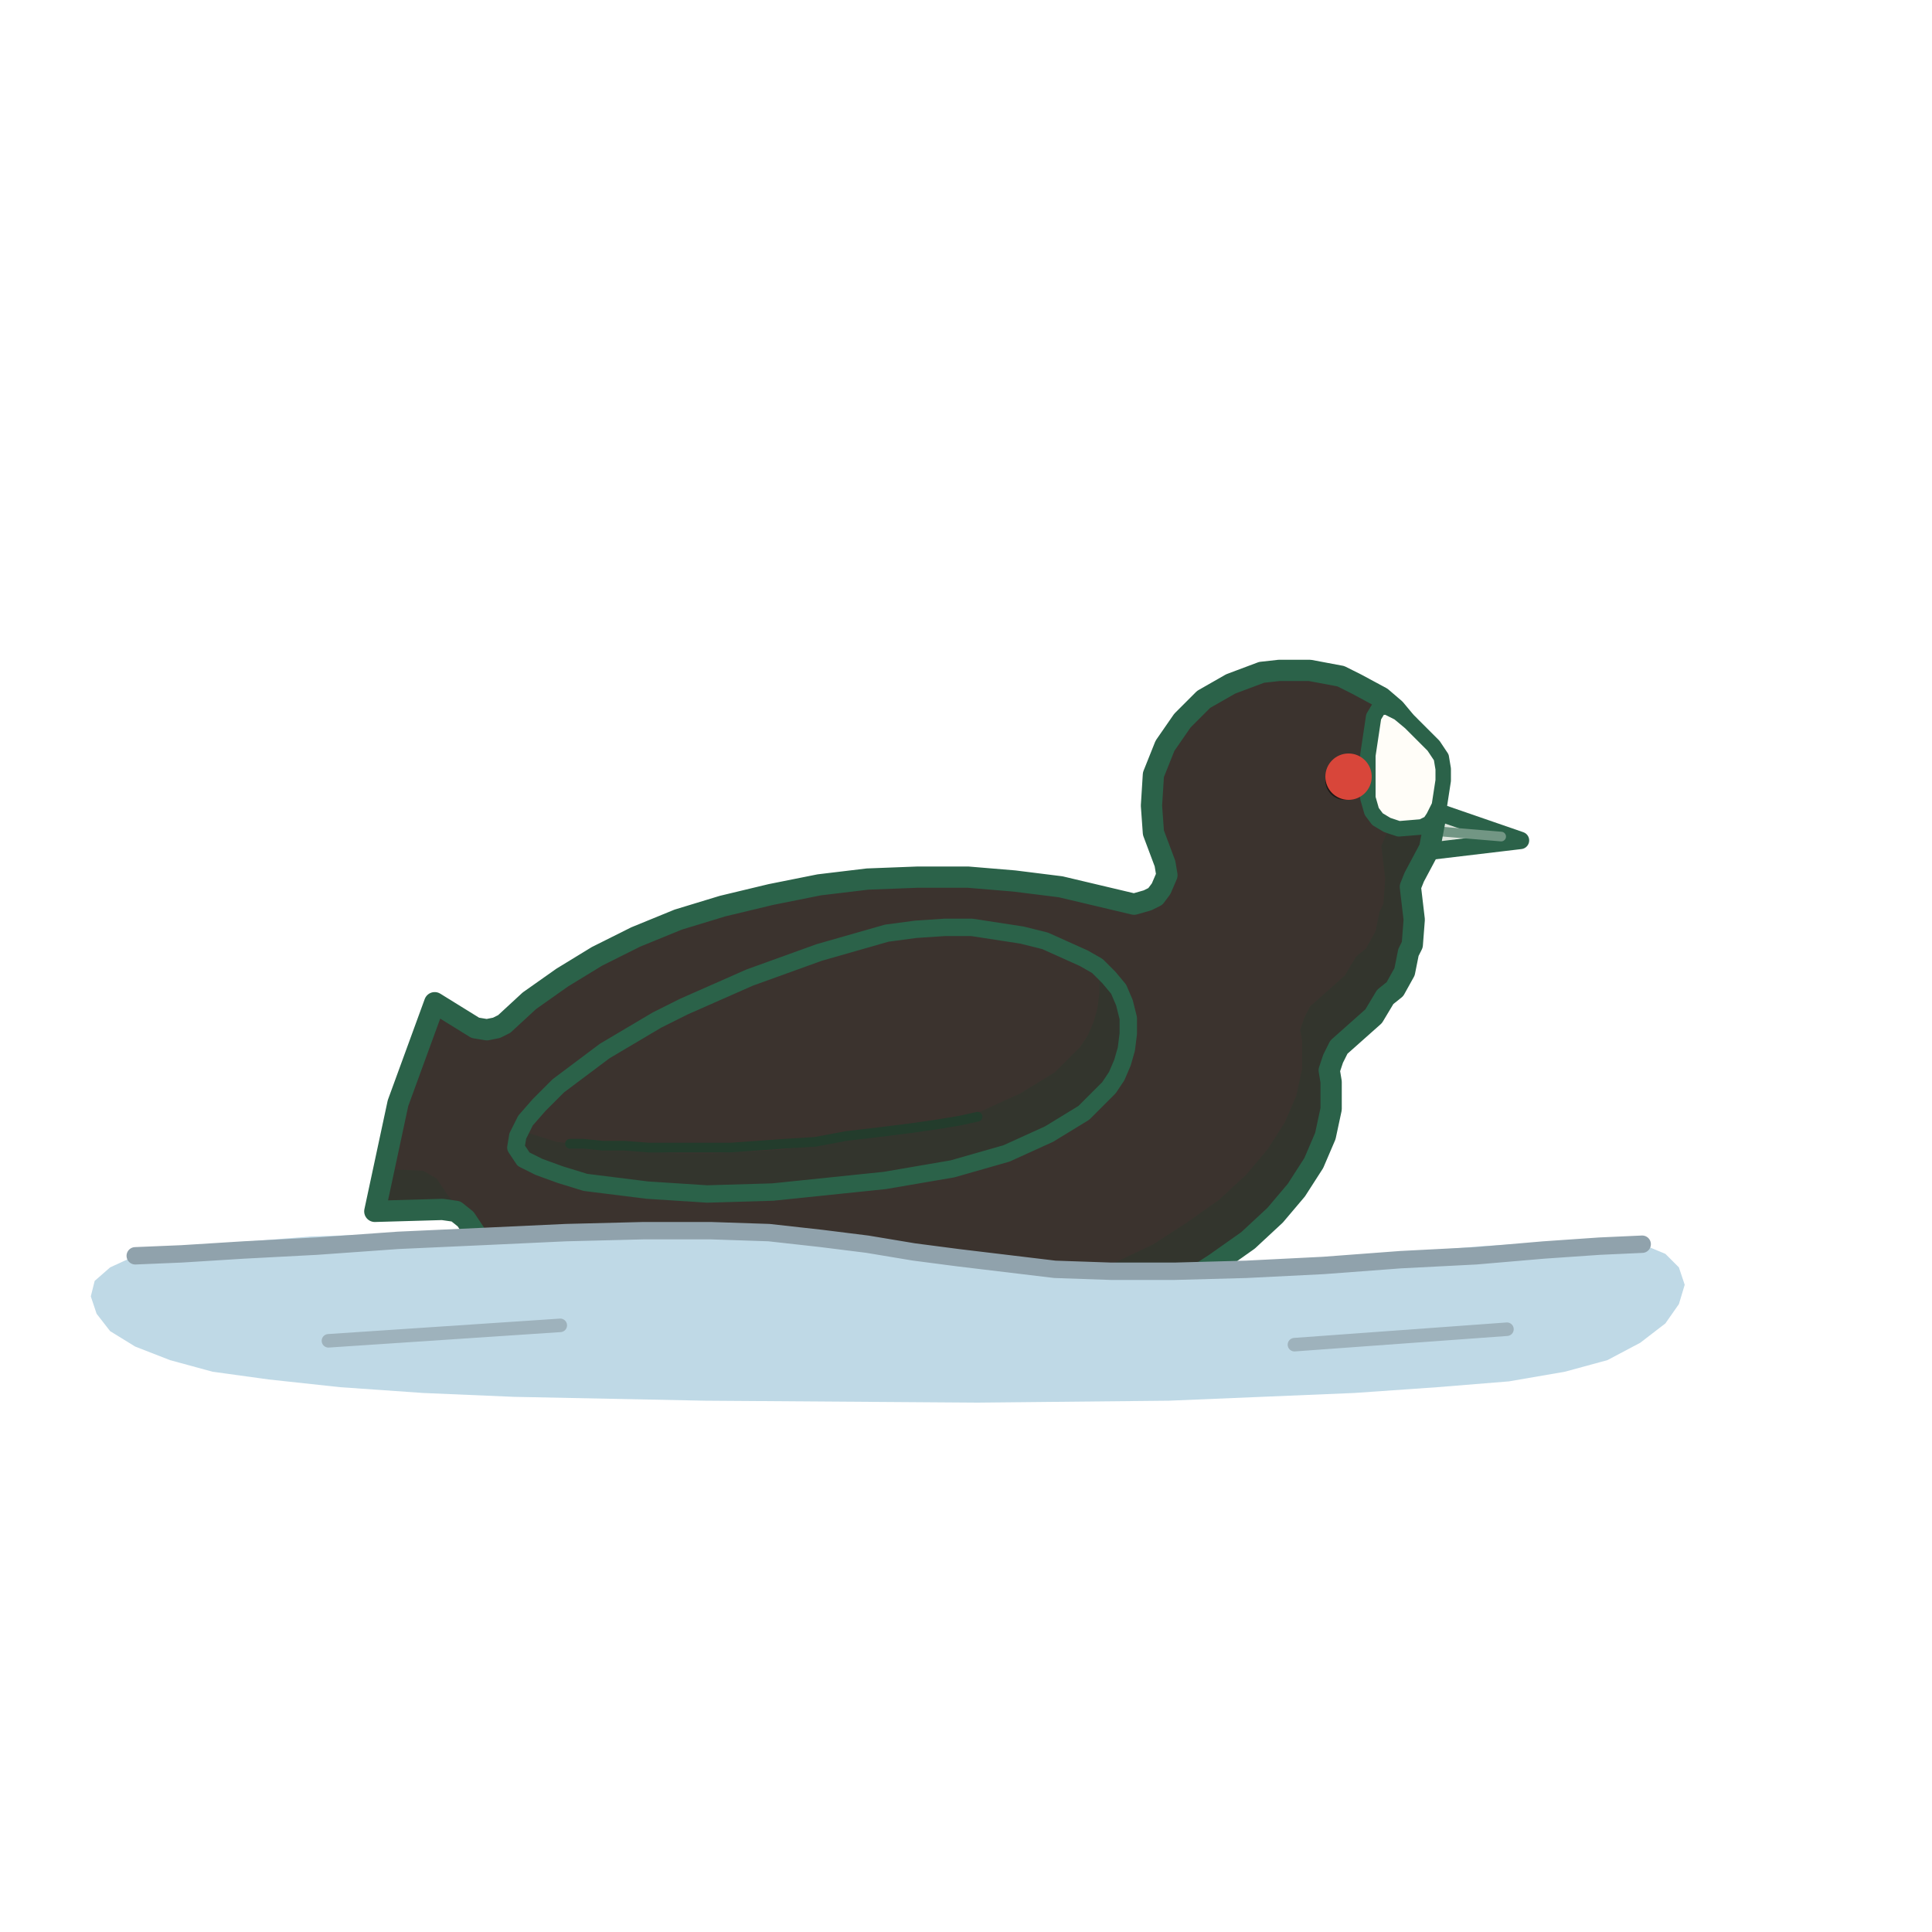
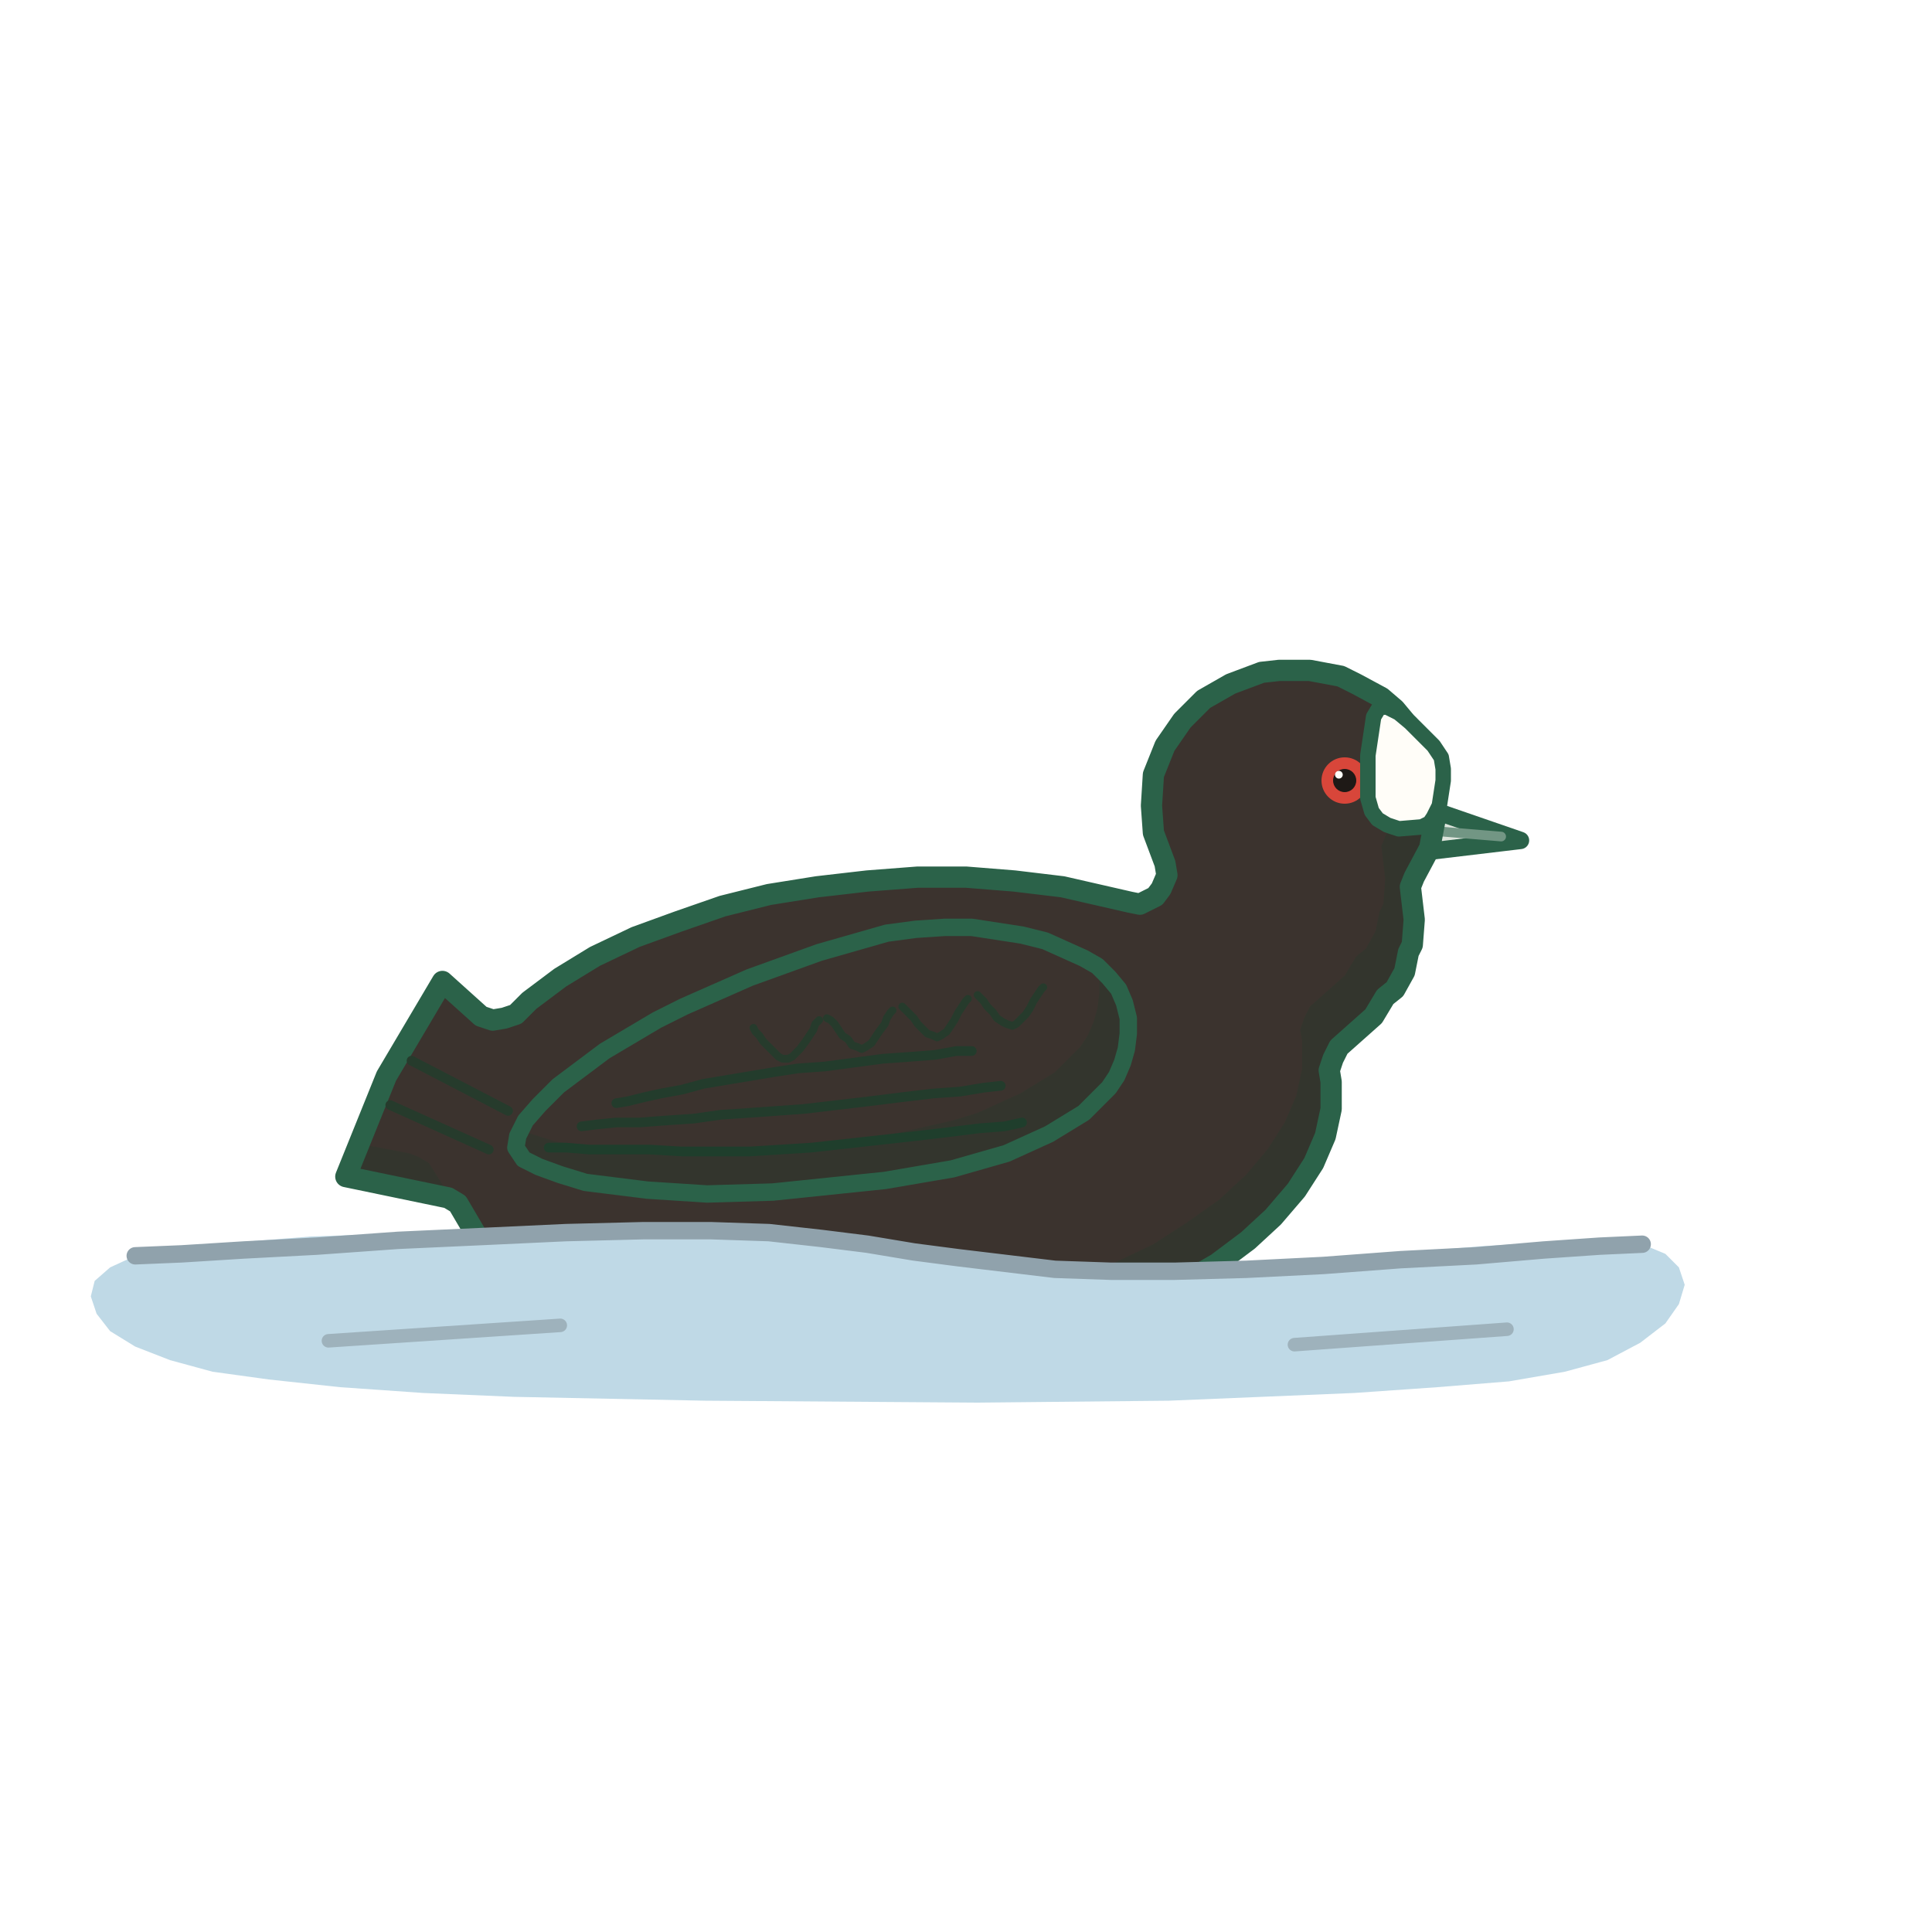
<svg xmlns="http://www.w3.org/2000/svg" width="100" height="100" viewBox="0 0 100 100">
  <g stroke-linecap="round" stroke-linejoin="round">
    <path d="M70.3,40.6 L78.7,43.5 L70.3,44.5 Z" fill="#FFFDF8" stroke="none" />
    <path d="M70.3,44.5 L70.3,42.3 L73.8,41.8 L78.7,43.5 Z" fill="#06472A" fill-opacity="0.13" stroke="none" />
    <path d="M70.3,40.6 L78.7,43.5 L70.3,44.5 Z" fill="none" stroke="#2B6249" stroke-width="0.9" />
    <path d="M71.7,42.8 L77.7,43.3" fill="none" stroke="#729684" stroke-width="0.5" />
-     <path d="M19.4,62.7 L20.6,57.1 L22.5,51.9 L24.6,53.2 L25.2,53.3 L25.7,53.2 L26.1,53 L27.4,51.8 L29.1,50.6 L30.9,49.5 L32.9,48.5 L35.1,47.6 L37.4,46.9 L39.9,46.3 L42.4,45.8 L44.9,45.5 L47.5,45.4 L50.1,45.4 L52.5,45.6 L54.9,45.9 L58.7,46.8 L59.4,46.6 L59.8,46.4 L60.1,46 L60.4,45.3 L60.3,44.7 L59.7,43.1 L59.6,41.7 L59.7,40.1 L60.3,38.6 L61.2,37.3 L62.3,36.2 L63.7,35.4 L65.3,34.8 L66.2,34.7 L67.8,34.7 L69.4,35 L70.2,35.4 L71.5,36.1 L72.2,36.7 L73.2,37.9 L73.9,39.3 L74.3,40.8 L74.3,42.3 L74,43.9 L73.2,45.4 L73,45.9 L73.2,47.6 L73.1,48.9 L72.9,49.3 L72.7,50.3 L72.2,51.2 L71.7,51.6 L71.1,52.6 L69.3,54.2 L69,54.8 L68.8,55.4 L68.9,56 L68.9,57.4 L68.6,58.8 L68,60.2 L67.1,61.6 L66,62.9 L64.6,64.2 L62.9,65.4 L61.2,66.5 L59.1,67.5 L56.9,68.4 L54.6,69.1 L52.1,69.7 L49.6,70.2 L47.1,70.5 L44.5,70.6 L41.9,70.6 L39.4,70.4 L37,70.1 L34.7,69.6 L32.5,69 L30.5,68.2 L28.7,67.3 L27.1,66.3 L25.8,65.2 L24.7,64 L24.1,63.1 L23.6,62.7 L22.9,62.6 Z" fill="#3B332E" stroke="none" />
-     <path d="M28.8,62.7 L23.7,62.8 L22.9,62.6 L19.4,62.7 L20.6,57.1 L22.5,51.9 L24.4,53.1 L25,53.3 L30.5,56.9 L29,62.6 Z" fill="#3B332E" stroke="none" />
+     <path d="M17.9,60.9 L20,55.7 L22.9,50.8 L24.9,52.6 L25.5,52.8 L26.1,52.7 L26.7,52.5 L27.4,51.8 L29,50.6 L30.8,49.5 L32.9,48.5 L35.1,47.7 L37.4,46.9 L39.8,46.3 L42.3,45.9 L44.9,45.6 L47.5,45.4 L50,45.4 L52.5,45.6 L55,45.9 L58.5,46.7 L59,46.8 L59.4,46.6 L59.8,46.4 L60.1,46 L60.4,45.3 L60.3,44.7 L59.7,43.1 L59.6,41.7 L59.7,40.1 L60.3,38.6 L61.2,37.3 L62.3,36.2 L63.7,35.4 L65.3,34.8 L66.2,34.7 L67.8,34.7 L69.4,35 L70.2,35.4 L71.5,36.1 L72.2,36.7 L73.2,37.9 L73.9,39.3 L74.3,40.8 L74.3,42.3 L74,43.9 L73.2,45.4 L73,45.9 L73.2,47.6 L73.1,48.9 L72.9,49.3 L72.7,50.3 L72.2,51.2 L71.7,51.6 L71.1,52.6 L69.3,54.2 L69,54.8 L68.8,55.4 L68.9,56 L68.9,57.4 L68.6,58.8 L68,60.2 L67.1,61.6 L65.9,63 L64.6,64.2 L63,65.4 L61.1,66.5 L59.1,67.5 L56.9,68.3 L54.6,69.1 L52.2,69.7 L49.7,70.1 L47.1,70.4 L44.5,70.6 L42,70.6 L39.5,70.4 L37,70.1 L34.7,69.6 L32.5,69 L30.5,68.2 L28.7,67.3 L27.1,66.3 L25.8,65.2 L24.7,64 L23.7,62.3 L23.2,62 Z" fill="#3B332E" stroke="none" />
+     <path d="M28.1,63 L23.5,62.2 L22.7,61.8 L17.9,60.9 L20,55.7 L22.9,50.8 L24.8,52.5 L25.4,52.8 L30.8,57.6 L30.8,57.8 L28.3,62.9 Z" fill="#3B332E" stroke="none" />
    <path d="M73.8,44.3 L73.2,45.4 L73,45.9 L73.2,48 L73.1,48.9 L72.9,49.3 L72.7,50.3 L72.2,51.2 L71.7,51.6 L71.1,52.6 L69.1,54.5 L68.8,55.2 L68.9,56.9 L68.4,57.5 L68.3,57.5 L68.3,57.6 L67.1,59 L67,59 L67.1,59.1 L66.6,59.6 L68,60.2 L67.1,61.6 L66,62.9 L64.6,64.2 L62.9,65.4 L61.2,66.5 L59.1,67.5 L56.9,68.4 L54.6,69.1 L52.1,69.7 L49.6,70.2 L47.1,70.5 L44.5,70.6 L41.9,70.6 L39.5,70.4 L37.1,70.1 L34.8,69.6 L32.6,69 L30.6,68.2 L28.8,67.4 L27.2,66.3 L26,65.4 L26,65.1 L26.1,64.1 L26.6,63.1 L27.3,62.1 L28.4,61.2 L29.6,60.3 L31.2,59.5 L32.9,58.8 L34.9,58.2 L37.1,57.6 L39.4,57.2 L44.4,56.6 L47,56.5 L52.2,56.6 L57.3,57.1 L57.6,56.9 L57.7,56.9 L57.7,56.8 L58.7,55.9 L58.8,56 L58.7,55.9 L64.8,50.1 L64.2,49.5 L63.6,48.6 L63.3,47.7 L63.3,47.2 L63.4,46.2 L63.6,45.7 L64.2,44.8 L65,44 L66,43.4 L67.2,43 L69.2,42.7 L71.1,43 L72.3,43.4 Z" fill="#3B332E" stroke="none" />
-     <path d="M19.4,62.7 L19.8,60.5 L21.9,60.6 L22.6,61 L23.2,61.9 L24.3,63.1 L25.6,64.2 L27.2,65.2 L29,66.1 L31.1,66.9 L33.3,67.5 L35.6,68 L38,68.3 L40.5,68.5 L43,68.5 L45.6,68.3 L48.1,68.1 L50.6,67.6 L53.1,67 L55.4,66.3 L57.6,65.4 L59.7,64.4 L61.4,63.3 L63.1,62.1 L64.5,60.8 L65.6,59.5 L66.5,58.1 L67.1,56.7 L67.4,55.3 L67.4,53.9 L67.3,53.3 L67.5,52.7 L67.8,52.1 L69.6,50.5 L70.2,49.5 L70.7,49.1 L71.2,48.2 L71.4,47.2 L71.6,46.8 L71.7,45.5 L71.5,43.8 L71.7,43.3 L72.5,41.8 L72.8,40.2 L72.8,38.7 L72.7,37.9 L72.2,36.7 L73.3,37.9 L73.9,39.3 L74.3,40.8 L74.3,42.3 L74,43.9 L73.2,45.4 L73,45.9 L73.2,47.6 L73.1,48.9 L72.9,49.3 L72.7,50.3 L72.2,51.2 L71.7,51.6 L71.1,52.6 L69.3,54.2 L69,54.8 L68.8,55.4 L68.9,56 L68.9,57.4 L68.6,58.8 L68,60.2 L67.1,61.6 L66,62.9 L64.6,64.2 L62.9,65.4 L61.2,66.5 L59.1,67.5 L56.9,68.4 L54.6,69.1 L52.1,69.7 L49.6,70.2 L47.1,70.5 L44.5,70.6 L41.9,70.6 L39.4,70.4 L37,70.1 L34.7,69.6 L32.5,69 L30.5,68.2 L28.7,67.3 L27.1,66.3 L25.8,65.2 L24.7,64 L24.1,63.1 L23.6,62.7 L22.9,62.6 Z" fill="#06472A" fill-opacity="0.13" stroke="none" />
-     <path d="M19.4,62.7 L20.6,57.1 L22.5,51.9 L24.6,53.2 L25.2,53.3 L25.7,53.2 L26.1,53 L27.4,51.8 L29.1,50.6 L30.9,49.5 L32.9,48.5 L35.1,47.6 L37.4,46.9 L39.9,46.3 L42.4,45.8 L44.9,45.5 L47.5,45.4 L50.1,45.4 L52.5,45.6 L54.9,45.9 L58.7,46.8 L59.4,46.6 L59.8,46.4 L60.1,46 L60.4,45.3 L60.3,44.7 L59.7,43.1 L59.6,41.7 L59.7,40.1 L60.3,38.6 L61.2,37.3 L62.3,36.2 L63.7,35.4 L65.3,34.8 L66.2,34.7 L67.8,34.7 L69.4,35 L70.2,35.4 L71.5,36.1 L72.2,36.7 L73.2,37.9 L73.9,39.3 L74.3,40.8 L74.3,42.3 L74,43.9 L73.2,45.4 L73,45.9 L73.2,47.6 L73.1,48.9 L72.9,49.3 L72.7,50.3 L72.2,51.2 L71.7,51.6 L71.1,52.6 L69.3,54.2 L69,54.8 L68.8,55.4 L68.9,56 L68.9,57.4 L68.6,58.8 L68,60.2 L67.1,61.6 L66,62.9 L64.6,64.2 L62.9,65.4 L61.2,66.5 L59.1,67.5 L56.9,68.4 L54.6,69.1 L52.1,69.7 L49.6,70.2 L47.1,70.5 L44.5,70.6 L41.9,70.6 L39.4,70.4 L37,70.1 L34.7,69.6 L32.5,69 L30.5,68.2 L28.7,67.3 L27.1,66.3 L25.8,65.2 L24.7,64 L24.1,63.1 L23.6,62.7 L22.9,62.6 Z" fill="none" stroke="#2B6249" stroke-width="1.1" />
+     <path d="M18,60.9 L18.6,59.2 L21.2,59.7 L21.7,59.9 L22.2,60.2 L23.4,62.1 L22.7,61.8 Z" fill="#06472A" fill-opacity="0.13" stroke="none" />
+     <path d="M23.8,62.5 L24.4,63.1 L25.7,64.2 L27.3,65.3 L29.1,66.1 L31.1,66.9 L33.3,67.5 L35.6,68 L38,68.3 L40.5,68.5 L43,68.5 L45.6,68.3 L48.2,68 L50.7,67.6 L53.1,67 L55.4,66.2 L57.6,65.4 L59.7,64.4 L61.4,63.3 L63.1,62.1 L64.5,60.8 L65.6,59.5 L66.5,58.1 L67.1,56.7 L67.4,55.3 L67.4,53.9 L67.3,53.3 L67.5,52.7 L67.8,52.1 L69.6,50.5 L70.2,49.5 L70.7,49.1 L71.2,48.2 L71.4,47.2 L71.6,46.8 L71.7,45.5 L71.5,43.8 L71.7,43.3 L72.5,41.8 L72.8,40.2 L72.8,38.7 L72.7,37.9 L72.2,36.7 L73.2,37.9 L73.7,38.6 L74.2,40.1 L74.4,41.7 L74.2,43.1 L74,43.9 L73.2,45.4 L73,45.9 L73.2,47.6 L73.1,48.9 L72.9,49.3 L72.7,50.3 L72.2,51.2 L71.7,51.6 L71.1,52.6 L69.3,54.2 L69,54.8 L68.8,55.4 L68.9,56 L68.9,57.4 L68.6,58.8 L68,60.2 L67.1,61.6 L66,62.9 L64.6,64.2 L62.9,65.4 L61.2,66.5 L59.1,67.5 L56.9,68.4 L54.6,69.1 L52.1,69.7 L49.6,70.2 L47.1,70.5 L44.5,70.6 L41.9,70.6 L39.5,70.4 L37.1,70.1 L34.8,69.6 L32.6,69 L30.6,68.2 L28.7,67.3 L27.1,66.3 L25.8,65.2 L24.7,64 Z" fill="#06472A" fill-opacity="0.13" stroke="none" />
+     <path d="M17.9,60.9 L20,55.7 L22.9,50.8 L24.9,52.6 L25.5,52.8 L26.1,52.7 L26.7,52.5 L27.4,51.8 L29,50.6 L30.8,49.5 L32.9,48.5 L35.1,47.7 L37.4,46.9 L39.8,46.3 L42.3,45.9 L44.9,45.6 L47.5,45.4 L50,45.4 L52.5,45.6 L55,45.9 L58.5,46.7 L59,46.8 L59.4,46.6 L59.8,46.4 L60.1,46 L60.4,45.3 L60.3,44.7 L59.7,43.1 L59.6,41.7 L59.7,40.1 L60.3,38.6 L61.2,37.3 L62.3,36.2 L63.7,35.4 L65.3,34.8 L66.2,34.7 L67.8,34.7 L69.4,35 L70.2,35.4 L71.5,36.1 L72.2,36.7 L73.2,37.9 L73.9,39.3 L74.3,40.8 L74.3,42.3 L74,43.9 L73.2,45.4 L73,45.9 L73.2,47.6 L73.1,48.9 L72.9,49.3 L72.7,50.3 L72.2,51.2 L71.7,51.6 L71.1,52.6 L69.3,54.2 L69,54.8 L68.8,55.4 L68.9,56 L68.9,57.4 L68.6,58.8 L68,60.2 L67.1,61.6 L65.9,63 L64.6,64.2 L63,65.4 L61.1,66.5 L59.1,67.5 L56.9,68.3 L54.6,69.1 L52.2,69.7 L49.7,70.1 L47.1,70.4 L44.5,70.6 L42,70.6 L39.5,70.4 L37,70.1 L34.7,69.6 L32.5,69 L30.5,68.2 L28.7,67.3 L27.1,66.3 L25.8,65.2 L24.7,64 L23.7,62.3 L23.2,62 Z" fill="none" stroke="#2B6249" stroke-width="1.1" />
+     <path d="M25.3,59.5 L20.2,57.2" fill="none" stroke="#263B2C" stroke-width="0.5" />
+     <path d="M26.3,57.5 L21.3,54.9" fill="none" stroke="#263B2C" stroke-width="0.5" />
    <path d="M56.1,49.6 L56.8,50 L57.4,50.6 L57.9,51.2 L58.2,51.9 L58.4,52.7 L58.4,53.5 L58.3,54.3 L58.1,55 L57.8,55.7 L57.4,56.3 L56.1,57.6 L54.3,58.7 L52.1,59.7 L49.3,60.5 L45.8,61.1 L40,61.7 L36.6,61.8 L33.5,61.6 L30.3,61.2 L29,60.8 L27.9,60.4 L27.1,60 L26.7,59.4 L26.8,58.8 L27.2,58 L27.9,57.2 L28.9,56.2 L31.3,54.4 L34,52.8 L35.4,52.1 L38.8,50.6 L42.4,49.3 L45.9,48.3 L47.4,48.1 L48.9,48 L50.3,48 L52.9,48.4 L54.1,48.7 Z" fill="#3B332E" stroke="none" />
    <path d="M26.8,58.8 L26.9,58.5 L28.8,59.1 L32,59.5 L35.1,59.7 L36.8,59.7 L40.5,59.5 L46.2,58.7 L49.3,58 L50.6,57.6 L52.8,56.6 L54.6,55.5 L55.9,54.2 L56.3,53.6 L56.6,52.9 L56.8,52.2 L56.9,51.4 L56.9,50.6 L56.7,49.9 L57.4,50.6 L57.9,51.2 L58.2,51.9 L58.4,52.7 L58.4,53.5 L58.3,54.3 L58.1,55 L57.8,55.7 L57.4,56.3 L56.1,57.6 L54.3,58.7 L52.1,59.7 L50.8,60.1 L47.7,60.8 L43.9,61.4 L40,61.7 L36.6,61.8 L33.5,61.6 L30.3,61.2 L29,60.8 L27.9,60.4 L27.1,60 L26.7,59.4 Z" fill="#06472A" fill-opacity="0.13" stroke="none" />
    <path d="M56.1,49.6 L56.8,50 L57.4,50.6 L57.9,51.2 L58.2,51.9 L58.4,52.7 L58.4,53.5 L58.3,54.3 L58.1,55 L57.8,55.7 L57.4,56.3 L56.1,57.6 L54.3,58.7 L52.1,59.7 L49.3,60.5 L45.8,61.1 L40,61.7 L36.6,61.8 L33.5,61.6 L30.3,61.2 L29,60.8 L27.9,60.4 L27.1,60 L26.7,59.4 L26.8,58.8 L27.2,58 L27.9,57.2 L28.9,56.2 L31.3,54.4 L34,52.8 L35.4,52.1 L38.8,50.6 L42.4,49.3 L45.9,48.3 L47.4,48.1 L48.9,48 L50.3,48 L52.9,48.4 L54.1,48.7 Z" fill="none" stroke="#2B6249" stroke-width="0.9" />
-     <path d="M50.6,57.8 L49.7,58 L48.5,58.2 L47.1,58.4 L45.5,58.6 L43.8,58.8 L42.2,59.1 L40.6,59.2 L39.2,59.3 L37.8,59.4 L36.4,59.4 L35,59.4 L33.6,59.4 L32.3,59.3 L31.2,59.3 L30.2,59.2 L29.5,59.2" fill="none" stroke="#233C2C" stroke-width="0.5" />
-     <circle cx="69.6" cy="40.4" r="1" fill="#1E1916" />
-     <circle cx="69.3" cy="40.1" r="0.3" fill="#FFFDF8" />
+     <path d="M52.9,58.1 L52,58.3 L50.7,58.4 L49.1,58.6 L47.4,58.8 L45.6,59 L43.8,59.2 L42,59.4 L40.4,59.5 L38.8,59.6 L37,59.6 L35.3,59.6 L33.6,59.5 L32,59.5 L30.5,59.5 L29.3,59.4 L28.4,59.4" fill="none" stroke="#1F3E2C" stroke-width="0.5" />
+     <path d="M51.8,56.2 L50.9,56.3 L49.7,56.5 L48.3,56.6 L46.6,56.8 L45,57 L43.3,57.2 L41.6,57.4 L40.2,57.5 L38.8,57.6 L37.3,57.7 L35.9,57.9 L34.4,58 L33.1,58.1 L31.9,58.1 L30.9,58.2 L30.1,58.3" fill="none" stroke="#233C2C" stroke-width="0.5" />
+     <path d="M50.3,54.4 L49.5,54.4 L48.4,54.6 L47.1,54.7 L45.7,54.8 L44.2,55 L42.7,55.2 L41.3,55.3 L40,55.5 L38.8,55.7 L37.6,55.9 L36.4,56.1 L35.3,56.4 L34.2,56.6 L33.3,56.8 L32.5,57 L31.9,57.1" fill="none" stroke="#233C2C" stroke-width="0.5" />
+     <path d="M54,51.1 L53.9,51.2 L53.7,51.5 L53.5,51.8 L53.3,52.2 L53.1,52.5 L52.8,52.8 L52.6,53 L52.4,53.1 L52.1,53 L51.9,52.9 L51.6,52.7 L51.4,52.4 L51.1,52.1 L50.9,51.8 L50.7,51.6 L50.6,51.5" fill="none" stroke="#263B2C" stroke-width="0.4" />
+     <path d="M50.1,51.7 L50,51.8 L49.8,52.1 L49.6,52.4 L49.4,52.8 L49.2,53.1 L49,53.4 L48.7,53.6 L48.5,53.7 L48.3,53.6 L48,53.5 L47.8,53.3 L47.5,53 L47.3,52.7 L47,52.4 L46.8,52.2 L46.7,52.1" fill="none" stroke="#263B2C" stroke-width="0.4" />
+     <path d="M46.2,52.3 L46.1,52.4 L45.9,52.7 L45.8,53 L45.5,53.4 L45.3,53.7 L45.1,54 L44.8,54.2 L44.6,54.3 L44.4,54.2 L44.1,54.1 L43.9,53.8 L43.6,53.6 L43.4,53.3 L43.2,53 L43,52.8 L42.8,52.7" fill="none" stroke="#263B2C" stroke-width="0.4" />
+     <path d="M42.4,52.8 L42.2,53 L42.1,53.3 L41.9,53.6 L41.7,53.9 L41.4,54.3 L41.2,54.5 L41,54.7 L40.8,54.8 L40.5,54.8 L40.3,54.7 L40,54.4 L39.8,54.2 L39.5,53.9 L39.3,53.6 L39.1,53.4 L39,53.2" fill="none" stroke="#263B2C" stroke-width="0.4" />
+     <circle cx="69.6" cy="40.4" r="1.2" fill="#D8463A" />
+     <circle cx="69.6" cy="40.4" r="0.6" fill="#1E1916" />
+     <circle cx="69.3" cy="40.1" r="0.2" fill="#FFFDF8" />
    <path d="M7,65 L9.2,64.6 L12.3,64.3 L16.1,64 L24.8,63.7 L36.8,63.7 L39.8,63.8 L42.5,64.1 L52.1,65.4 L54.6,65.7 L57.5,65.8 L60.8,65.7 L64.6,65.5 L76.7,64.5 L80.2,64.3 L83,64.2 L85,64.4 L86.2,64.9 L86.9,65.6 L87.2,66.5 L86.9,67.5 L86.2,68.5 L84.9,69.5 L83.2,70.4 L81,71 L78.1,71.5 L74.4,71.8 L70.1,72.1 L60.5,72.5 L50.6,72.6 L36.5,72.5 L26.6,72.3 L21.9,72.1 L17.6,71.8 L13.9,71.4 L11,71 L8.8,70.4 L7,69.7 L5.7,68.9 L5,68 L4.7,67.1 L4.9,66.3 L5.7,65.6 Z" fill="#BFD9E6" stroke="none" />
    <path d="M7,65 L9.4,64.9 L12.6,64.7 L16.4,64.5 L20.6,64.2 L25,64 L29.3,63.8 L33.3,63.7 L36.8,63.7 L39.8,63.8 L42.5,64.1 L44.9,64.4 L47.3,64.8 L49.6,65.1 L52.1,65.4 L54.6,65.7 L57.5,65.8 L60.8,65.8 L64.5,65.7 L68.5,65.5 L72.5,65.2 L76.4,65 L79.9,64.7 L82.8,64.5 L85,64.4" fill="none" stroke="#90A2AC" stroke-width="0.9" />
    <path d="M17,69.4 L29,68.6" fill="none" stroke="#9EB2BC" stroke-width="0.7" />
    <path d="M67,69.6 L78,68.8" fill="none" stroke="#9EB2BC" stroke-width="0.7" />
    <path d="M71.4,36.6 L71.8,36.6 L72.4,36.9 L73,37.4 L74.2,38.6 L74.6,39.2 L74.7,39.8 L74.7,40.4 L74.5,41.7 L74.2,42.3 L74,42.6 L73.6,42.8 L72.4,42.9 L71.8,42.7 L71.3,42.4 L71,42 L70.8,41.3 L70.8,39.1 L71.1,37.1 Z" fill="#FFFDF8" stroke="#2B6249" stroke-width="0.8" />
-     <circle cx="69.8" cy="40.2" r="1.2" fill="#D8463A" />
  </g>
</svg>
